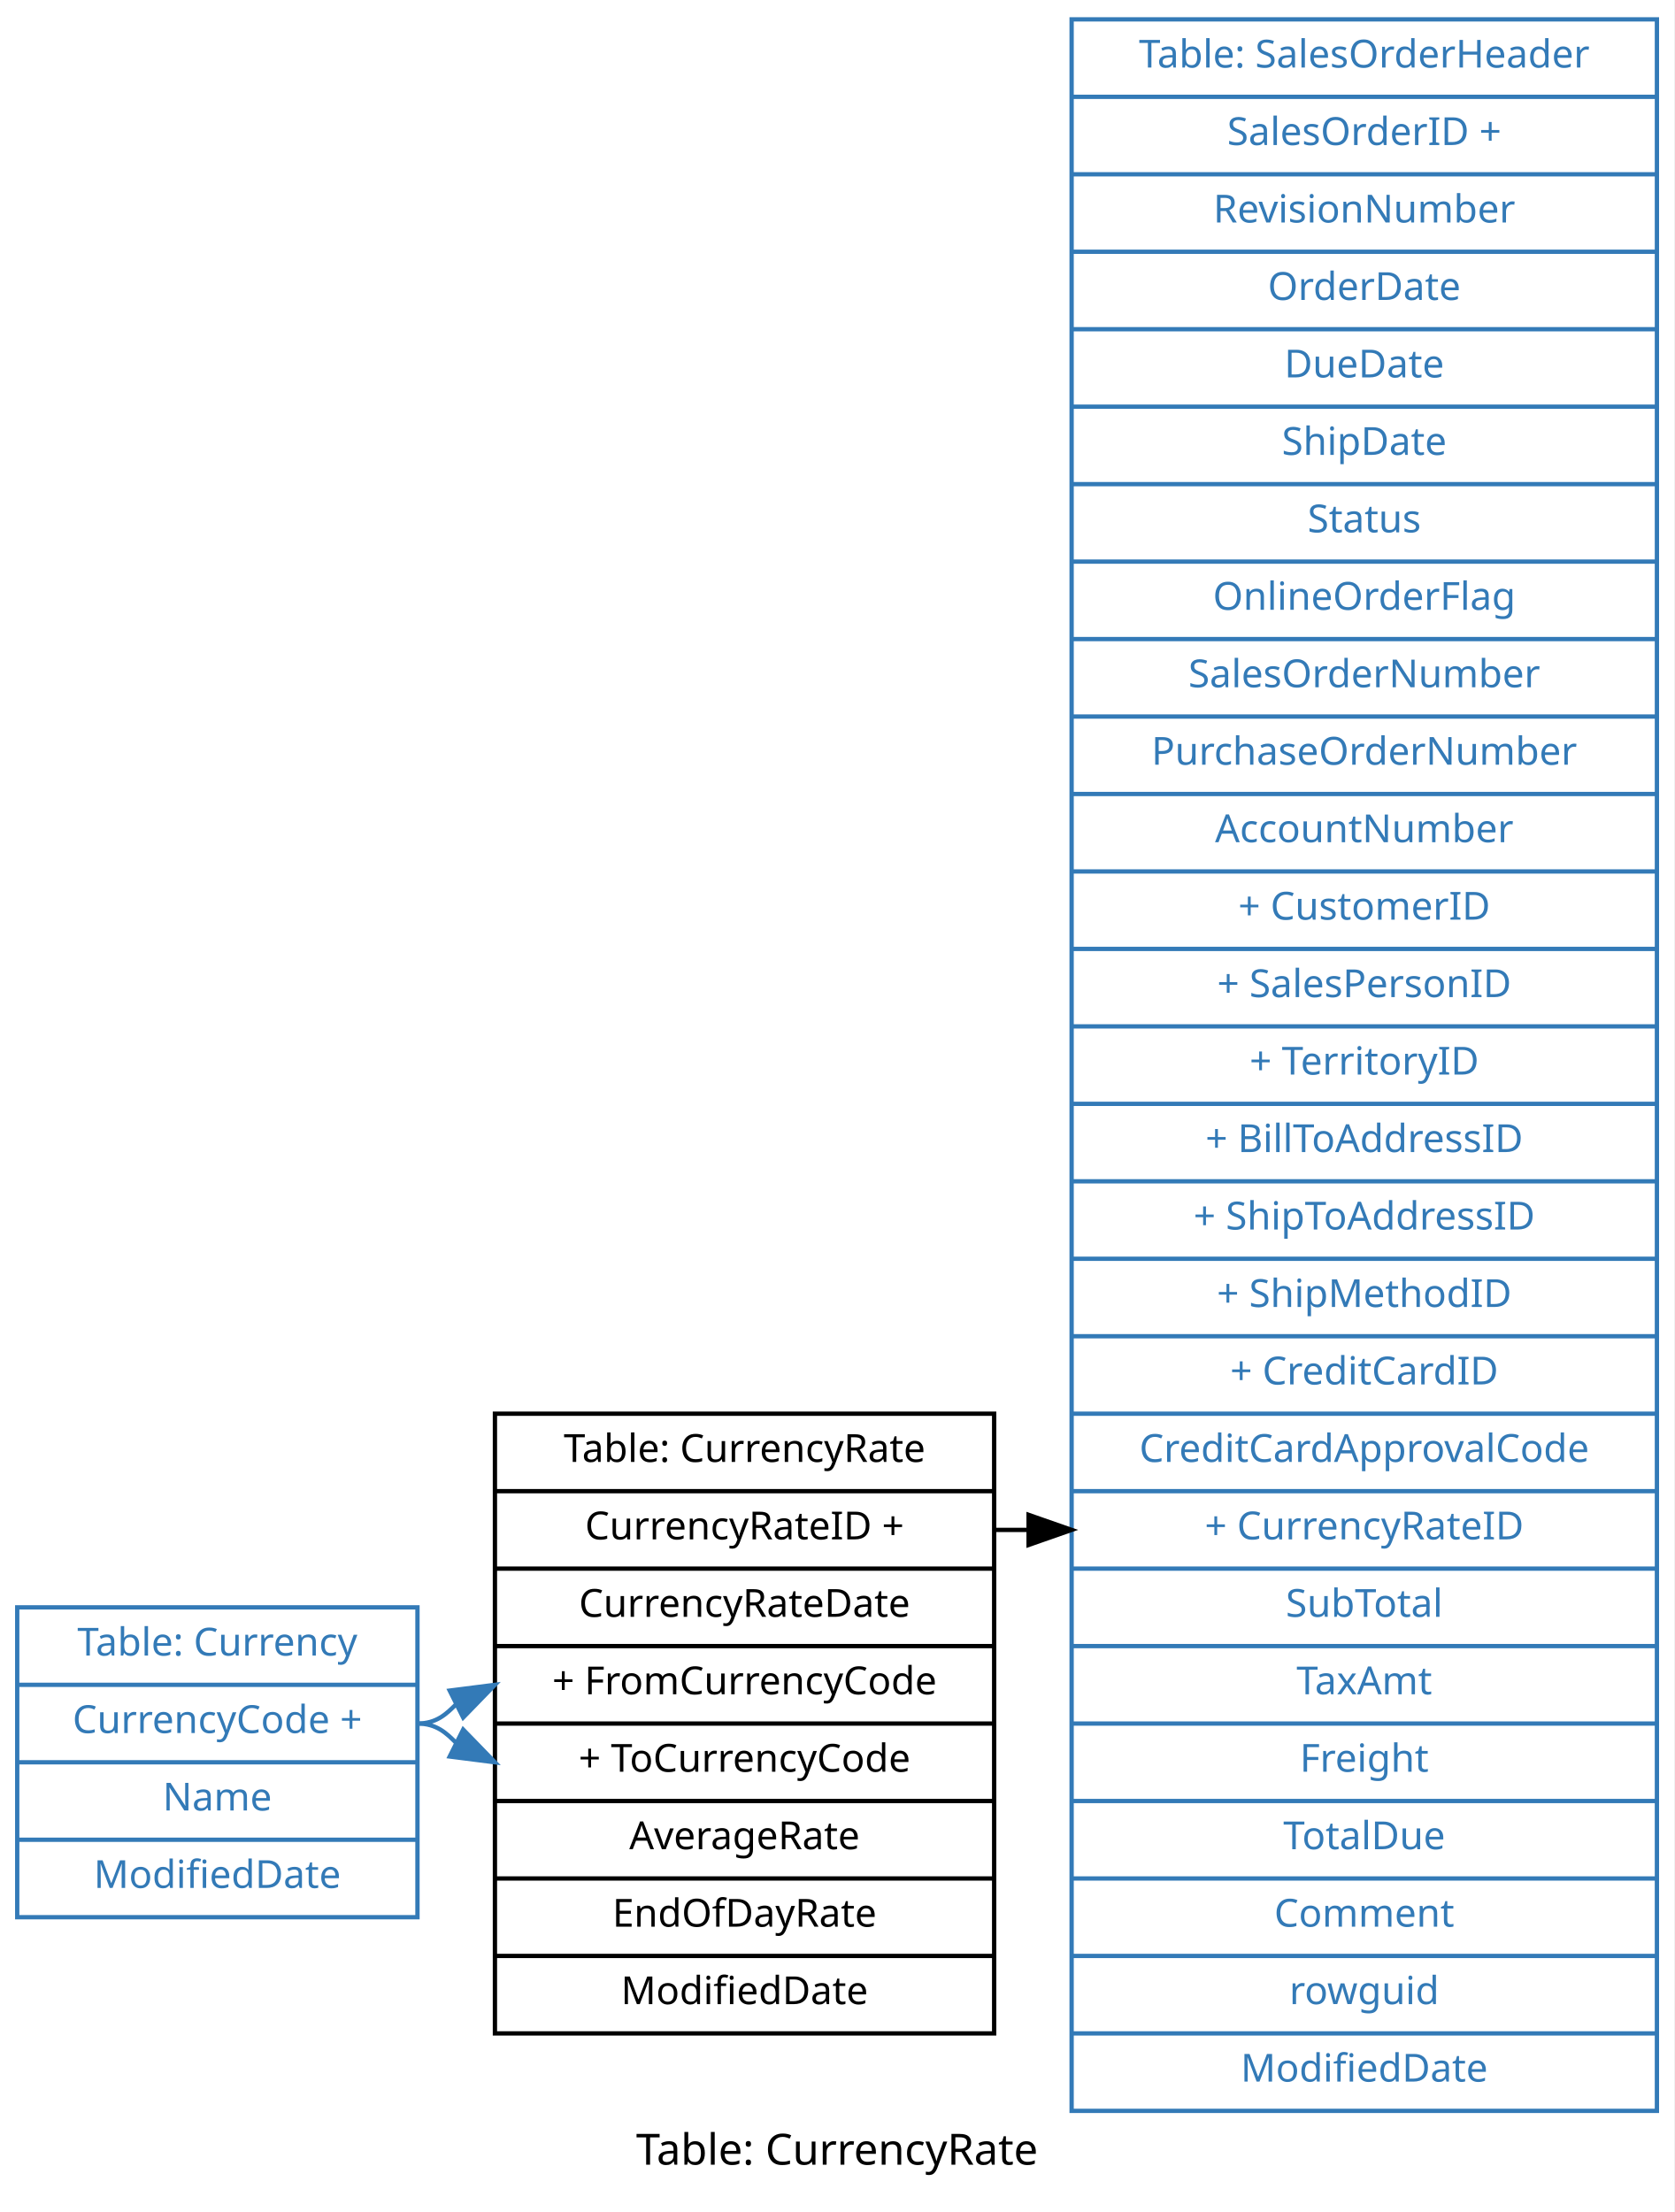
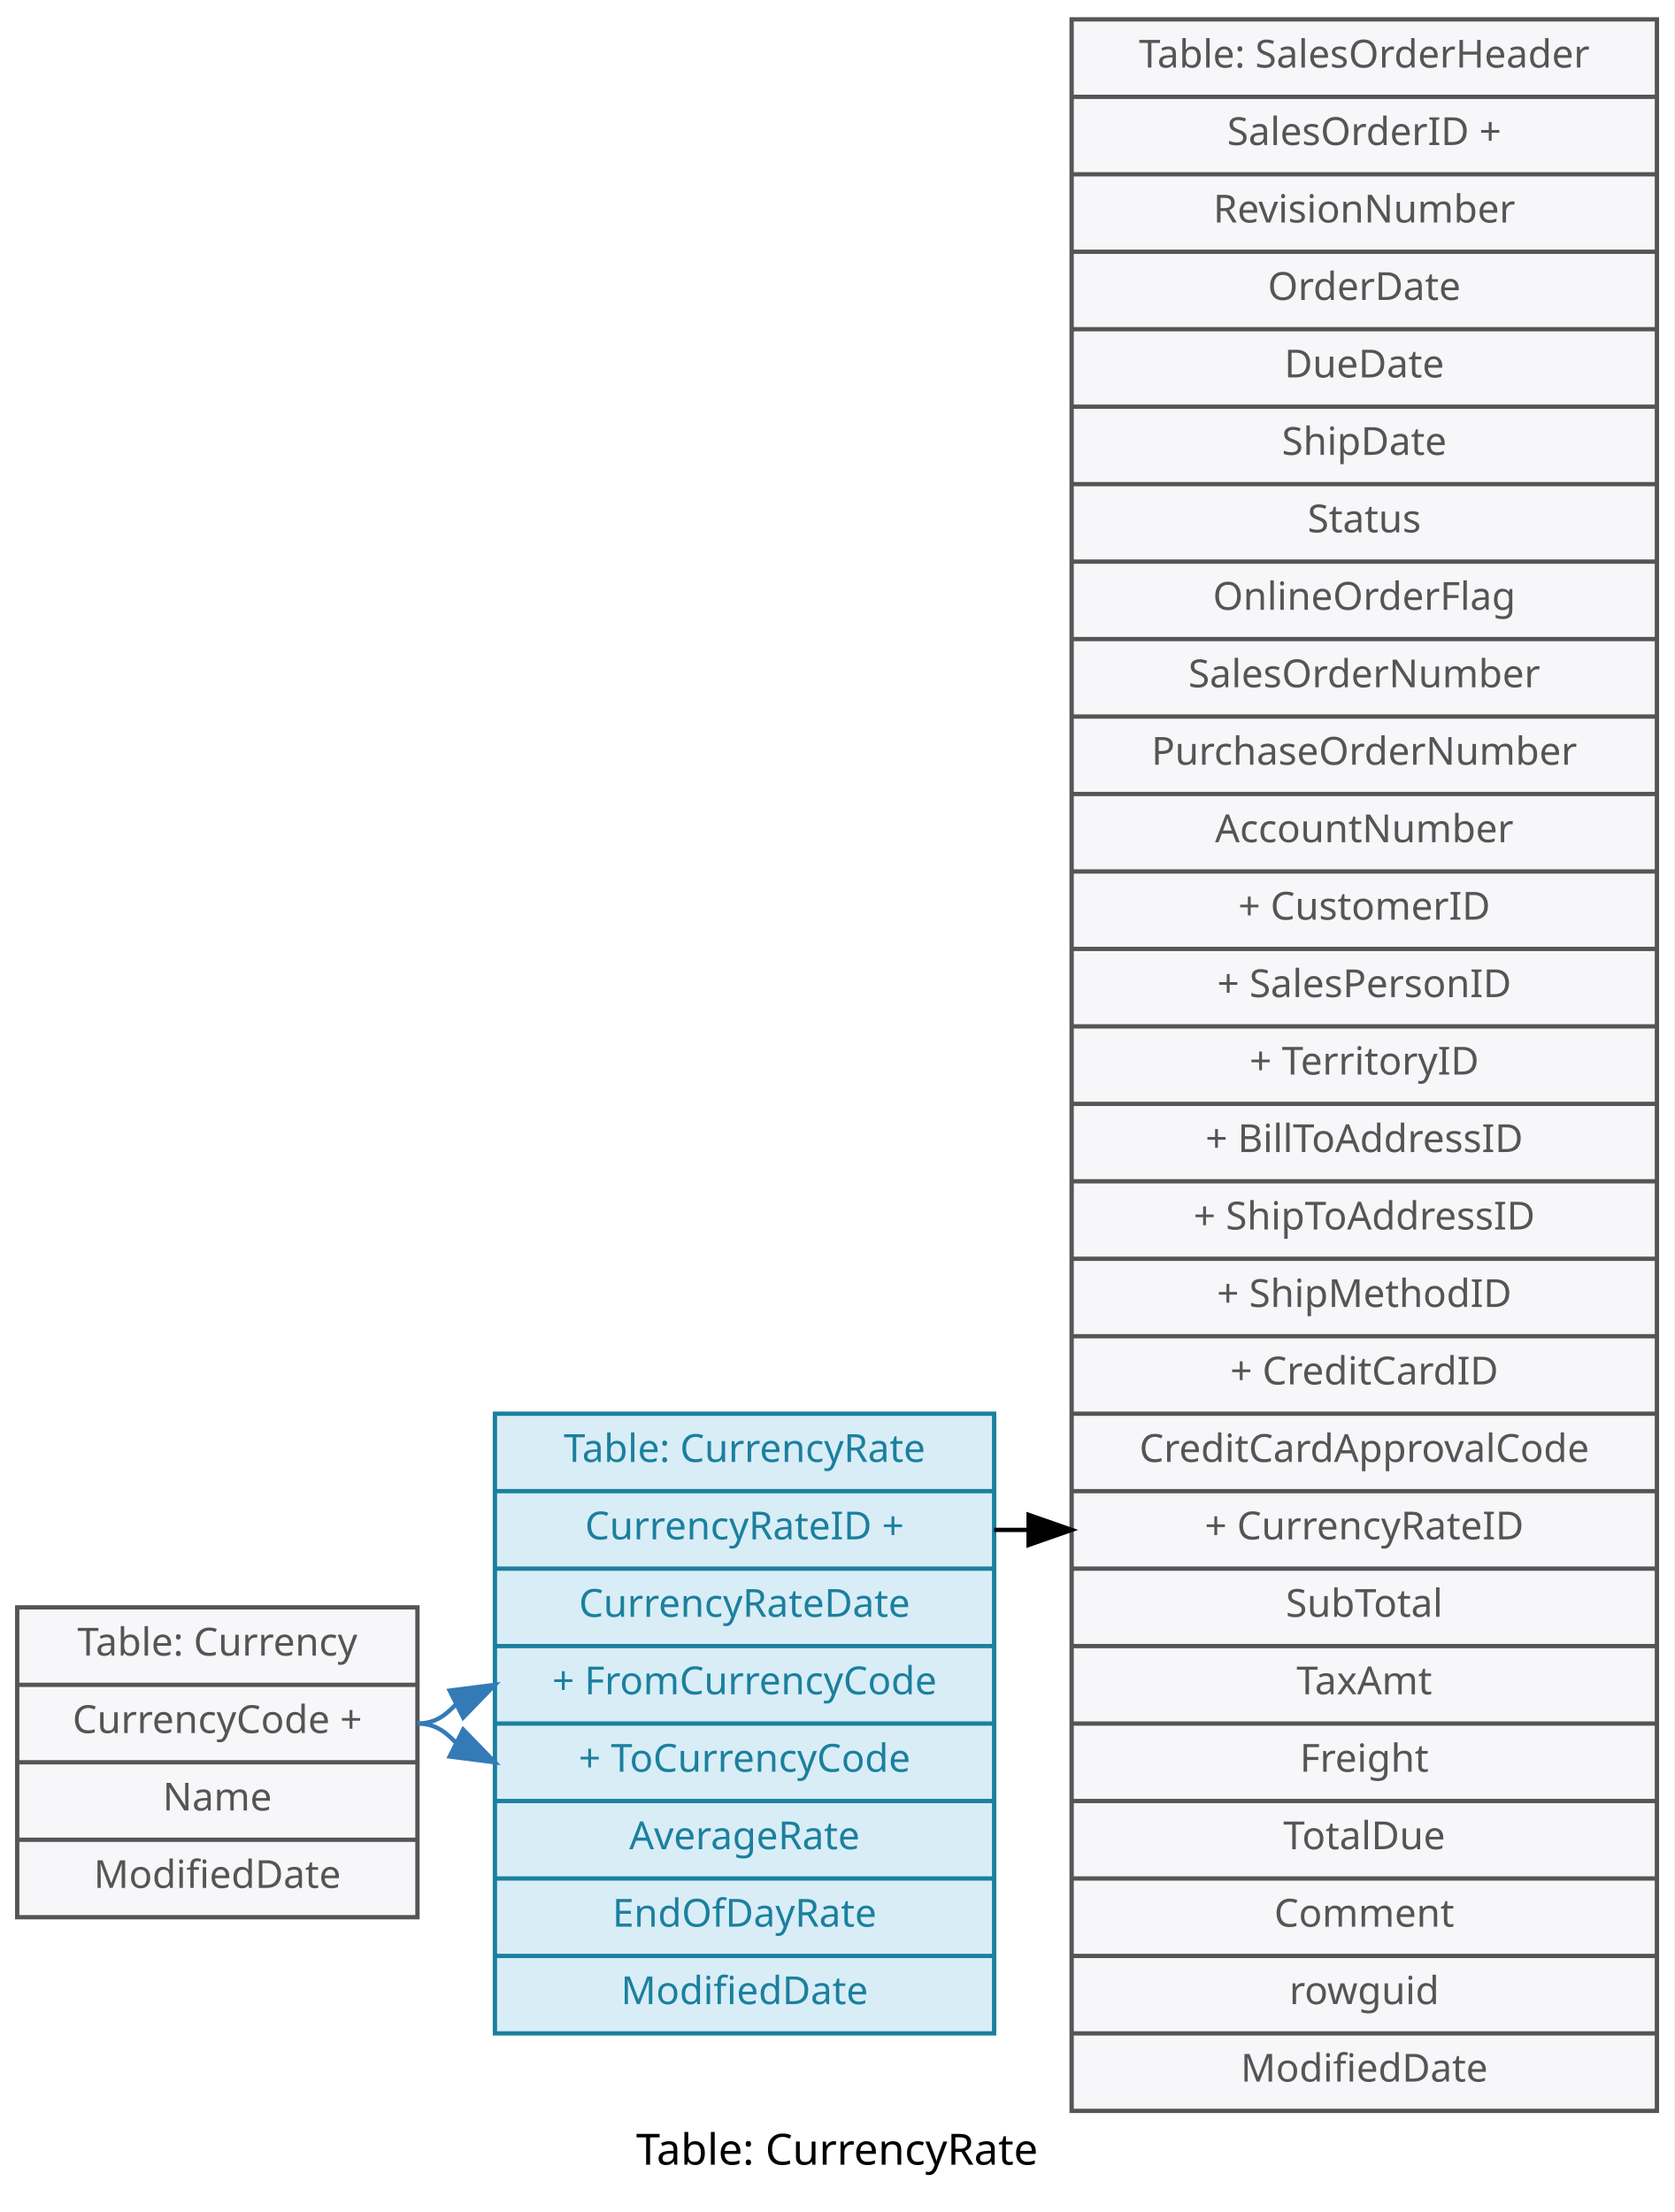
<svg xmlns="http://www.w3.org/2000/svg" width="389pt" height="514pt" viewBox="0.00 0.00 389.00 514.00">
  <g id="graph0" class="graph" transform="scale(1 1) rotate(0) translate(4 510)">
    <polygon fill="white" stroke="none" points="-4,4 -4,-510 385,-510 385,4 -4,4" />
    <text text-anchor="middle" x="190.5" y="-7" font-family="Verdana" font-size="10.00">Table: CurrencyRate</text>
    <g id="node1" class="node">
-       <polygon fill="none" stroke="#337ab7" points="0,-64.5 0,-136.5 93,-136.5 93,-64.5 0,-64.5" />
-       <text text-anchor="middle" x="46.5" y="-125.3" font-family="Verdana" font-size="9.00" fill="#337ab7">Table: Currency</text>
-       <polyline fill="none" stroke="#337ab7" points="0,-118.5 93,-118.5 " />
-       <text text-anchor="middle" x="46.5" y="-107.3" font-family="Verdana" font-size="9.00" fill="#337ab7">CurrencyCode +</text>
-       <polyline fill="none" stroke="#337ab7" points="0,-100.5 93,-100.5 " />
-       <text text-anchor="middle" x="46.5" y="-89.3" font-family="Verdana" font-size="9.00" fill="#337ab7">Name</text>
-       <polyline fill="none" stroke="#337ab7" points="0,-82.5 93,-82.5 " />
-       <text text-anchor="middle" x="46.5" y="-71.3" font-family="Verdana" font-size="9.00" fill="#337ab7">ModifiedDate</text>
+       <polygon fill="#f7f7f9" stroke="#555555" points="0,-64.5 0,-136.5 93,-136.5 93,-64.5 0,-64.5" />
+       <text text-anchor="middle" x="46.5" y="-125.3" font-family="Verdana" font-size="9.00" fill="#555555">Table: Currency</text>
+       <polyline fill="none" stroke="#555555" points="0,-118.5 93,-118.5 " />
+       <text text-anchor="middle" x="46.5" y="-107.3" font-family="Verdana" font-size="9.00" fill="#555555">CurrencyCode +</text>
+       <polyline fill="none" stroke="#555555" points="0,-100.5 93,-100.5 " />
+       <text text-anchor="middle" x="46.5" y="-89.3" font-family="Verdana" font-size="9.00" fill="#555555">Name</text>
+       <polyline fill="none" stroke="#555555" points="0,-82.5 93,-82.5 " />
+       <text text-anchor="middle" x="46.5" y="-71.3" font-family="Verdana" font-size="9.00" fill="#555555">ModifiedDate</text>
    </g>
    <g id="node2" class="node">
-       <polygon fill="none" stroke="black" points="111,-37.5 111,-181.5 227,-181.5 227,-37.5 111,-37.5" />
-       <text text-anchor="middle" x="169" y="-170.3" font-family="Verdana" font-size="9.00">Table: CurrencyRate</text>
-       <polyline fill="none" stroke="black" points="111,-163.5 227,-163.5 " />
-       <text text-anchor="middle" x="169" y="-152.3" font-family="Verdana" font-size="9.00">CurrencyRateID +</text>
-       <polyline fill="none" stroke="black" points="111,-145.5 227,-145.5 " />
-       <text text-anchor="middle" x="169" y="-134.3" font-family="Verdana" font-size="9.00">CurrencyRateDate</text>
-       <polyline fill="none" stroke="black" points="111,-127.5 227,-127.5 " />
-       <text text-anchor="middle" x="169" y="-116.3" font-family="Verdana" font-size="9.00">+ FromCurrencyCode</text>
-       <polyline fill="none" stroke="black" points="111,-109.5 227,-109.5 " />
-       <text text-anchor="middle" x="169" y="-98.3" font-family="Verdana" font-size="9.00">+ ToCurrencyCode</text>
-       <polyline fill="none" stroke="black" points="111,-91.5 227,-91.5 " />
-       <text text-anchor="middle" x="169" y="-80.3" font-family="Verdana" font-size="9.00">AverageRate</text>
-       <polyline fill="none" stroke="black" points="111,-73.5 227,-73.5 " />
-       <text text-anchor="middle" x="169" y="-62.3" font-family="Verdana" font-size="9.00">EndOfDayRate</text>
-       <polyline fill="none" stroke="black" points="111,-55.5 227,-55.5 " />
-       <text text-anchor="middle" x="169" y="-44.3" font-family="Verdana" font-size="9.00">ModifiedDate</text>
+       <polygon fill="#d9edf7" stroke="#1b809e" points="111,-37.5 111,-181.5 227,-181.5 227,-37.5 111,-37.5" />
+       <text text-anchor="middle" x="169" y="-170.3" font-family="Verdana" font-size="9.00" fill="#1b809e">Table: CurrencyRate</text>
+       <polyline fill="none" stroke="#1b809e" points="111,-163.5 227,-163.5 " />
+       <text text-anchor="middle" x="169" y="-152.3" font-family="Verdana" font-size="9.00" fill="#1b809e">CurrencyRateID +</text>
+       <polyline fill="none" stroke="#1b809e" points="111,-145.5 227,-145.5 " />
+       <text text-anchor="middle" x="169" y="-134.3" font-family="Verdana" font-size="9.00" fill="#1b809e">CurrencyRateDate</text>
+       <polyline fill="none" stroke="#1b809e" points="111,-127.5 227,-127.5 " />
+       <text text-anchor="middle" x="169" y="-116.3" font-family="Verdana" font-size="9.00" fill="#1b809e">+ FromCurrencyCode</text>
+       <polyline fill="none" stroke="#1b809e" points="111,-109.5 227,-109.5 " />
+       <text text-anchor="middle" x="169" y="-98.3" font-family="Verdana" font-size="9.00" fill="#1b809e">+ ToCurrencyCode</text>
+       <polyline fill="none" stroke="#1b809e" points="111,-91.5 227,-91.5 " />
+       <text text-anchor="middle" x="169" y="-80.3" font-family="Verdana" font-size="9.00" fill="#1b809e">AverageRate</text>
+       <polyline fill="none" stroke="#1b809e" points="111,-73.5 227,-73.5 " />
+       <text text-anchor="middle" x="169" y="-62.3" font-family="Verdana" font-size="9.00" fill="#1b809e">EndOfDayRate</text>
+       <polyline fill="none" stroke="#1b809e" points="111,-55.5 227,-55.5 " />
+       <text text-anchor="middle" x="169" y="-44.3" font-family="Verdana" font-size="9.00" fill="#1b809e">ModifiedDate</text>
    </g>
    <g id="edge2" class="edge">
      <path fill="none" stroke="#337ab7" d="M93,-109.5C97.472,-109.5 99.736,-111.75 102,-114" />
      <polygon fill="#337ab7" stroke="#337ab7" points="100.49,-117.158 111,-118.5 103.621,-110.897 100.49,-117.158" />
    </g>
    <g id="edge3" class="edge">
      <path fill="none" stroke="#337ab7" d="M93,-109.5C97.472,-109.5 99.736,-107.25 102,-105" />
      <polygon fill="#337ab7" stroke="#337ab7" points="103.621,-108.103 111,-100.5 100.49,-101.842 103.621,-108.103" />
    </g>
    <g id="node3" class="node">
-       <polygon fill="none" stroke="#337ab7" points="245,-19.5 245,-505.5 381,-505.5 381,-19.5 245,-19.5" />
-       <text text-anchor="middle" x="313" y="-494.3" font-family="Verdana" font-size="9.00" fill="#337ab7">Table: SalesOrderHeader</text>
-       <polyline fill="none" stroke="#337ab7" points="245,-487.5 381,-487.5 " />
-       <text text-anchor="middle" x="313" y="-476.3" font-family="Verdana" font-size="9.00" fill="#337ab7">SalesOrderID +</text>
-       <polyline fill="none" stroke="#337ab7" points="245,-469.5 381,-469.5 " />
-       <text text-anchor="middle" x="313" y="-458.3" font-family="Verdana" font-size="9.00" fill="#337ab7">RevisionNumber</text>
-       <polyline fill="none" stroke="#337ab7" points="245,-451.5 381,-451.5 " />
-       <text text-anchor="middle" x="313" y="-440.3" font-family="Verdana" font-size="9.00" fill="#337ab7">OrderDate</text>
-       <polyline fill="none" stroke="#337ab7" points="245,-433.5 381,-433.5 " />
-       <text text-anchor="middle" x="313" y="-422.3" font-family="Verdana" font-size="9.00" fill="#337ab7">DueDate</text>
-       <polyline fill="none" stroke="#337ab7" points="245,-415.5 381,-415.5 " />
-       <text text-anchor="middle" x="313" y="-404.3" font-family="Verdana" font-size="9.00" fill="#337ab7">ShipDate</text>
-       <polyline fill="none" stroke="#337ab7" points="245,-397.5 381,-397.5 " />
-       <text text-anchor="middle" x="313" y="-386.3" font-family="Verdana" font-size="9.00" fill="#337ab7">Status</text>
-       <polyline fill="none" stroke="#337ab7" points="245,-379.5 381,-379.5 " />
-       <text text-anchor="middle" x="313" y="-368.3" font-family="Verdana" font-size="9.00" fill="#337ab7">OnlineOrderFlag</text>
-       <polyline fill="none" stroke="#337ab7" points="245,-361.5 381,-361.5 " />
-       <text text-anchor="middle" x="313" y="-350.3" font-family="Verdana" font-size="9.00" fill="#337ab7">SalesOrderNumber</text>
-       <polyline fill="none" stroke="#337ab7" points="245,-343.5 381,-343.5 " />
-       <text text-anchor="middle" x="313" y="-332.3" font-family="Verdana" font-size="9.00" fill="#337ab7">PurchaseOrderNumber</text>
-       <polyline fill="none" stroke="#337ab7" points="245,-325.5 381,-325.5 " />
-       <text text-anchor="middle" x="313" y="-314.3" font-family="Verdana" font-size="9.00" fill="#337ab7">AccountNumber</text>
-       <polyline fill="none" stroke="#337ab7" points="245,-307.5 381,-307.5 " />
-       <text text-anchor="middle" x="313" y="-296.3" font-family="Verdana" font-size="9.00" fill="#337ab7">+ CustomerID</text>
-       <polyline fill="none" stroke="#337ab7" points="245,-289.5 381,-289.5 " />
-       <text text-anchor="middle" x="313" y="-278.3" font-family="Verdana" font-size="9.00" fill="#337ab7">+ SalesPersonID</text>
-       <polyline fill="none" stroke="#337ab7" points="245,-271.5 381,-271.5 " />
-       <text text-anchor="middle" x="313" y="-260.3" font-family="Verdana" font-size="9.00" fill="#337ab7">+ TerritoryID</text>
-       <polyline fill="none" stroke="#337ab7" points="245,-253.5 381,-253.5 " />
-       <text text-anchor="middle" x="313" y="-242.3" font-family="Verdana" font-size="9.00" fill="#337ab7">+ BillToAddressID</text>
-       <polyline fill="none" stroke="#337ab7" points="245,-235.5 381,-235.5 " />
-       <text text-anchor="middle" x="313" y="-224.3" font-family="Verdana" font-size="9.00" fill="#337ab7">+ ShipToAddressID</text>
-       <polyline fill="none" stroke="#337ab7" points="245,-217.5 381,-217.5 " />
-       <text text-anchor="middle" x="313" y="-206.3" font-family="Verdana" font-size="9.00" fill="#337ab7">+ ShipMethodID</text>
-       <polyline fill="none" stroke="#337ab7" points="245,-199.5 381,-199.5 " />
-       <text text-anchor="middle" x="313" y="-188.3" font-family="Verdana" font-size="9.00" fill="#337ab7">+ CreditCardID</text>
-       <polyline fill="none" stroke="#337ab7" points="245,-181.5 381,-181.5 " />
-       <text text-anchor="middle" x="313" y="-170.3" font-family="Verdana" font-size="9.00" fill="#337ab7">CreditCardApprovalCode</text>
-       <polyline fill="none" stroke="#337ab7" points="245,-163.5 381,-163.5 " />
-       <text text-anchor="middle" x="313" y="-152.3" font-family="Verdana" font-size="9.00" fill="#337ab7">+ CurrencyRateID</text>
-       <polyline fill="none" stroke="#337ab7" points="245,-145.5 381,-145.5 " />
-       <text text-anchor="middle" x="313" y="-134.3" font-family="Verdana" font-size="9.00" fill="#337ab7">SubTotal</text>
-       <polyline fill="none" stroke="#337ab7" points="245,-127.5 381,-127.5 " />
-       <text text-anchor="middle" x="313" y="-116.3" font-family="Verdana" font-size="9.00" fill="#337ab7">TaxAmt</text>
-       <polyline fill="none" stroke="#337ab7" points="245,-109.5 381,-109.5 " />
-       <text text-anchor="middle" x="313" y="-98.3" font-family="Verdana" font-size="9.00" fill="#337ab7">Freight</text>
-       <polyline fill="none" stroke="#337ab7" points="245,-91.5 381,-91.5 " />
-       <text text-anchor="middle" x="313" y="-80.3" font-family="Verdana" font-size="9.00" fill="#337ab7">TotalDue</text>
-       <polyline fill="none" stroke="#337ab7" points="245,-73.5 381,-73.5 " />
-       <text text-anchor="middle" x="313" y="-62.3" font-family="Verdana" font-size="9.00" fill="#337ab7">Comment</text>
-       <polyline fill="none" stroke="#337ab7" points="245,-55.5 381,-55.5 " />
-       <text text-anchor="middle" x="313" y="-44.3" font-family="Verdana" font-size="9.00" fill="#337ab7">rowguid</text>
-       <polyline fill="none" stroke="#337ab7" points="245,-37.5 381,-37.5 " />
-       <text text-anchor="middle" x="313" y="-26.3" font-family="Verdana" font-size="9.00" fill="#337ab7">ModifiedDate</text>
+       <polygon fill="#f7f7f9" stroke="#555555" points="245,-19.5 245,-505.5 381,-505.5 381,-19.5 245,-19.5" />
+       <text text-anchor="middle" x="313" y="-494.3" font-family="Verdana" font-size="9.00" fill="#555555">Table: SalesOrderHeader</text>
+       <polyline fill="none" stroke="#555555" points="245,-487.5 381,-487.5 " />
+       <text text-anchor="middle" x="313" y="-476.3" font-family="Verdana" font-size="9.00" fill="#555555">SalesOrderID +</text>
+       <polyline fill="none" stroke="#555555" points="245,-469.5 381,-469.5 " />
+       <text text-anchor="middle" x="313" y="-458.3" font-family="Verdana" font-size="9.00" fill="#555555">RevisionNumber</text>
+       <polyline fill="none" stroke="#555555" points="245,-451.5 381,-451.5 " />
+       <text text-anchor="middle" x="313" y="-440.3" font-family="Verdana" font-size="9.00" fill="#555555">OrderDate</text>
+       <polyline fill="none" stroke="#555555" points="245,-433.5 381,-433.5 " />
+       <text text-anchor="middle" x="313" y="-422.3" font-family="Verdana" font-size="9.00" fill="#555555">DueDate</text>
+       <polyline fill="none" stroke="#555555" points="245,-415.5 381,-415.5 " />
+       <text text-anchor="middle" x="313" y="-404.3" font-family="Verdana" font-size="9.00" fill="#555555">ShipDate</text>
+       <polyline fill="none" stroke="#555555" points="245,-397.5 381,-397.5 " />
+       <text text-anchor="middle" x="313" y="-386.3" font-family="Verdana" font-size="9.00" fill="#555555">Status</text>
+       <polyline fill="none" stroke="#555555" points="245,-379.5 381,-379.5 " />
+       <text text-anchor="middle" x="313" y="-368.3" font-family="Verdana" font-size="9.00" fill="#555555">OnlineOrderFlag</text>
+       <polyline fill="none" stroke="#555555" points="245,-361.5 381,-361.5 " />
+       <text text-anchor="middle" x="313" y="-350.3" font-family="Verdana" font-size="9.00" fill="#555555">SalesOrderNumber</text>
+       <polyline fill="none" stroke="#555555" points="245,-343.5 381,-343.5 " />
+       <text text-anchor="middle" x="313" y="-332.3" font-family="Verdana" font-size="9.00" fill="#555555">PurchaseOrderNumber</text>
+       <polyline fill="none" stroke="#555555" points="245,-325.5 381,-325.5 " />
+       <text text-anchor="middle" x="313" y="-314.3" font-family="Verdana" font-size="9.00" fill="#555555">AccountNumber</text>
+       <polyline fill="none" stroke="#555555" points="245,-307.5 381,-307.5 " />
+       <text text-anchor="middle" x="313" y="-296.3" font-family="Verdana" font-size="9.00" fill="#555555">+ CustomerID</text>
+       <polyline fill="none" stroke="#555555" points="245,-289.5 381,-289.5 " />
+       <text text-anchor="middle" x="313" y="-278.3" font-family="Verdana" font-size="9.00" fill="#555555">+ SalesPersonID</text>
+       <polyline fill="none" stroke="#555555" points="245,-271.5 381,-271.5 " />
+       <text text-anchor="middle" x="313" y="-260.3" font-family="Verdana" font-size="9.00" fill="#555555">+ TerritoryID</text>
+       <polyline fill="none" stroke="#555555" points="245,-253.5 381,-253.5 " />
+       <text text-anchor="middle" x="313" y="-242.3" font-family="Verdana" font-size="9.00" fill="#555555">+ BillToAddressID</text>
+       <polyline fill="none" stroke="#555555" points="245,-235.5 381,-235.5 " />
+       <text text-anchor="middle" x="313" y="-224.3" font-family="Verdana" font-size="9.00" fill="#555555">+ ShipToAddressID</text>
+       <polyline fill="none" stroke="#555555" points="245,-217.5 381,-217.5 " />
+       <text text-anchor="middle" x="313" y="-206.3" font-family="Verdana" font-size="9.00" fill="#555555">+ ShipMethodID</text>
+       <polyline fill="none" stroke="#555555" points="245,-199.5 381,-199.5 " />
+       <text text-anchor="middle" x="313" y="-188.3" font-family="Verdana" font-size="9.00" fill="#555555">+ CreditCardID</text>
+       <polyline fill="none" stroke="#555555" points="245,-181.5 381,-181.5 " />
+       <text text-anchor="middle" x="313" y="-170.3" font-family="Verdana" font-size="9.00" fill="#555555">CreditCardApprovalCode</text>
+       <polyline fill="none" stroke="#555555" points="245,-163.5 381,-163.5 " />
+       <text text-anchor="middle" x="313" y="-152.3" font-family="Verdana" font-size="9.00" fill="#555555">+ CurrencyRateID</text>
+       <polyline fill="none" stroke="#555555" points="245,-145.5 381,-145.5 " />
+       <text text-anchor="middle" x="313" y="-134.3" font-family="Verdana" font-size="9.00" fill="#555555">SubTotal</text>
+       <polyline fill="none" stroke="#555555" points="245,-127.5 381,-127.5 " />
+       <text text-anchor="middle" x="313" y="-116.3" font-family="Verdana" font-size="9.00" fill="#555555">TaxAmt</text>
+       <polyline fill="none" stroke="#555555" points="245,-109.5 381,-109.5 " />
+       <text text-anchor="middle" x="313" y="-98.3" font-family="Verdana" font-size="9.00" fill="#555555">Freight</text>
+       <polyline fill="none" stroke="#555555" points="245,-91.5 381,-91.5 " />
+       <text text-anchor="middle" x="313" y="-80.3" font-family="Verdana" font-size="9.00" fill="#555555">TotalDue</text>
+       <polyline fill="none" stroke="#555555" points="245,-73.5 381,-73.5 " />
+       <text text-anchor="middle" x="313" y="-62.3" font-family="Verdana" font-size="9.00" fill="#555555">Comment</text>
+       <polyline fill="none" stroke="#555555" points="245,-55.5 381,-55.5 " />
+       <text text-anchor="middle" x="313" y="-44.3" font-family="Verdana" font-size="9.00" fill="#555555">rowguid</text>
+       <polyline fill="none" stroke="#555555" points="245,-37.5 381,-37.5 " />
+       <text text-anchor="middle" x="313" y="-26.3" font-family="Verdana" font-size="9.00" fill="#555555">ModifiedDate</text>
    </g>
    <g id="edge1" class="edge">
      <path fill="none" stroke="black" d="M227,-154.5C230.25,-154.5 232.51,-154.5 234.584,-154.5" />
      <polygon fill="black" stroke="black" points="235,-158 245,-154.5 235,-151 235,-158" />
    </g>
  </g>
</svg>
